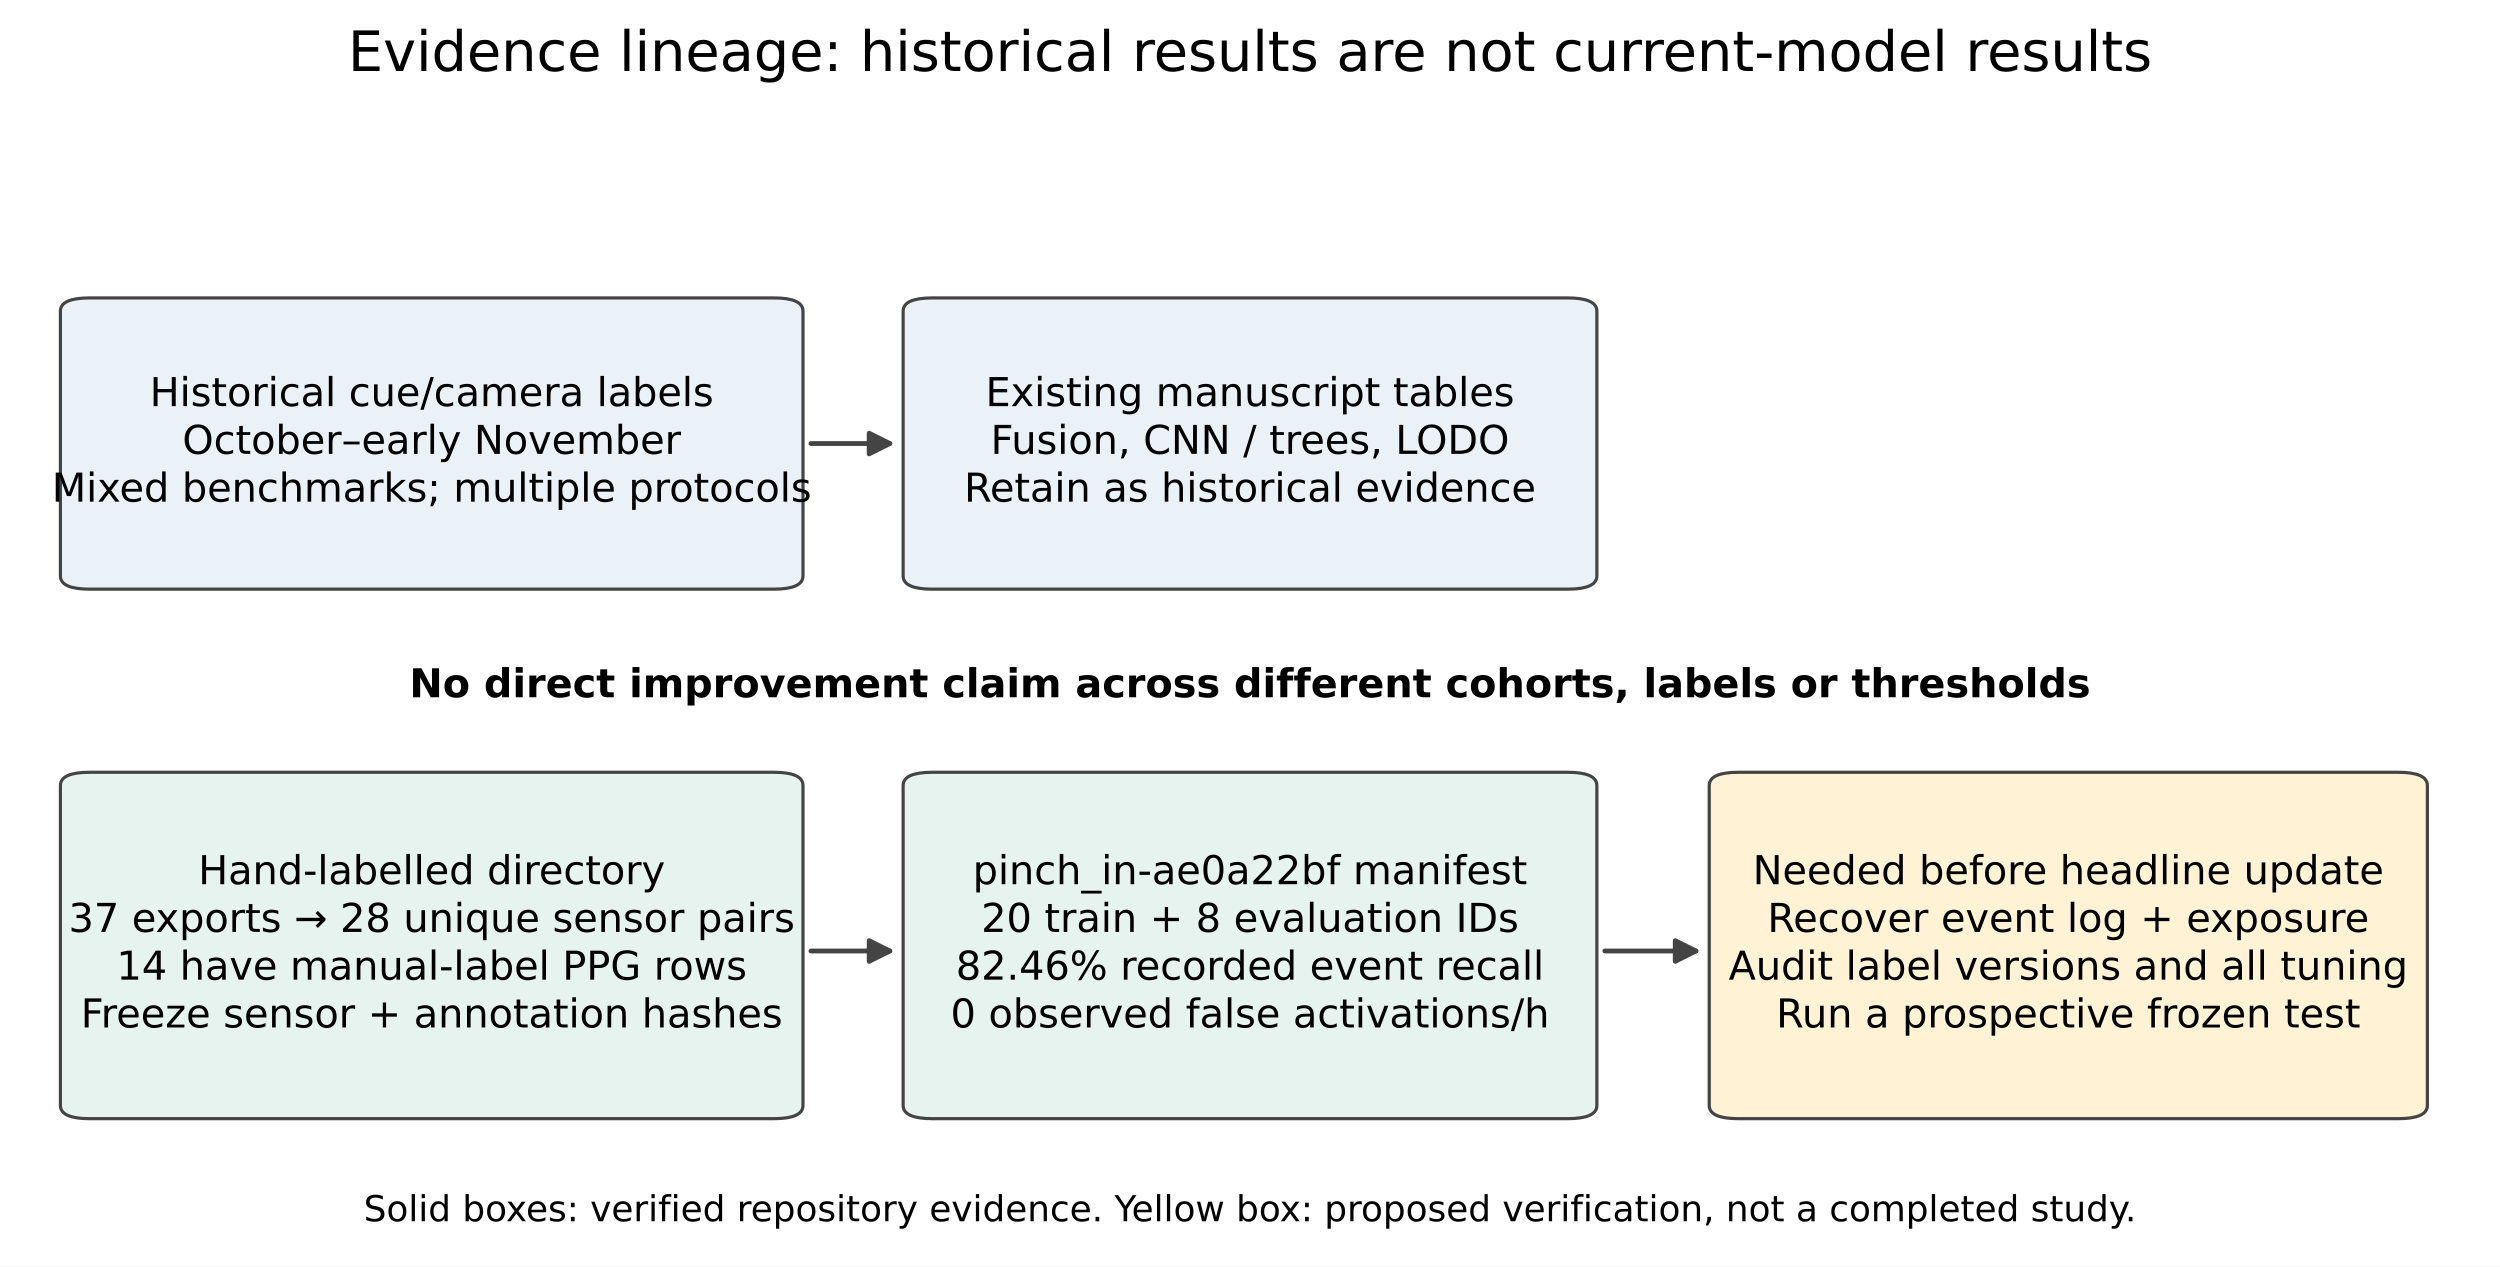
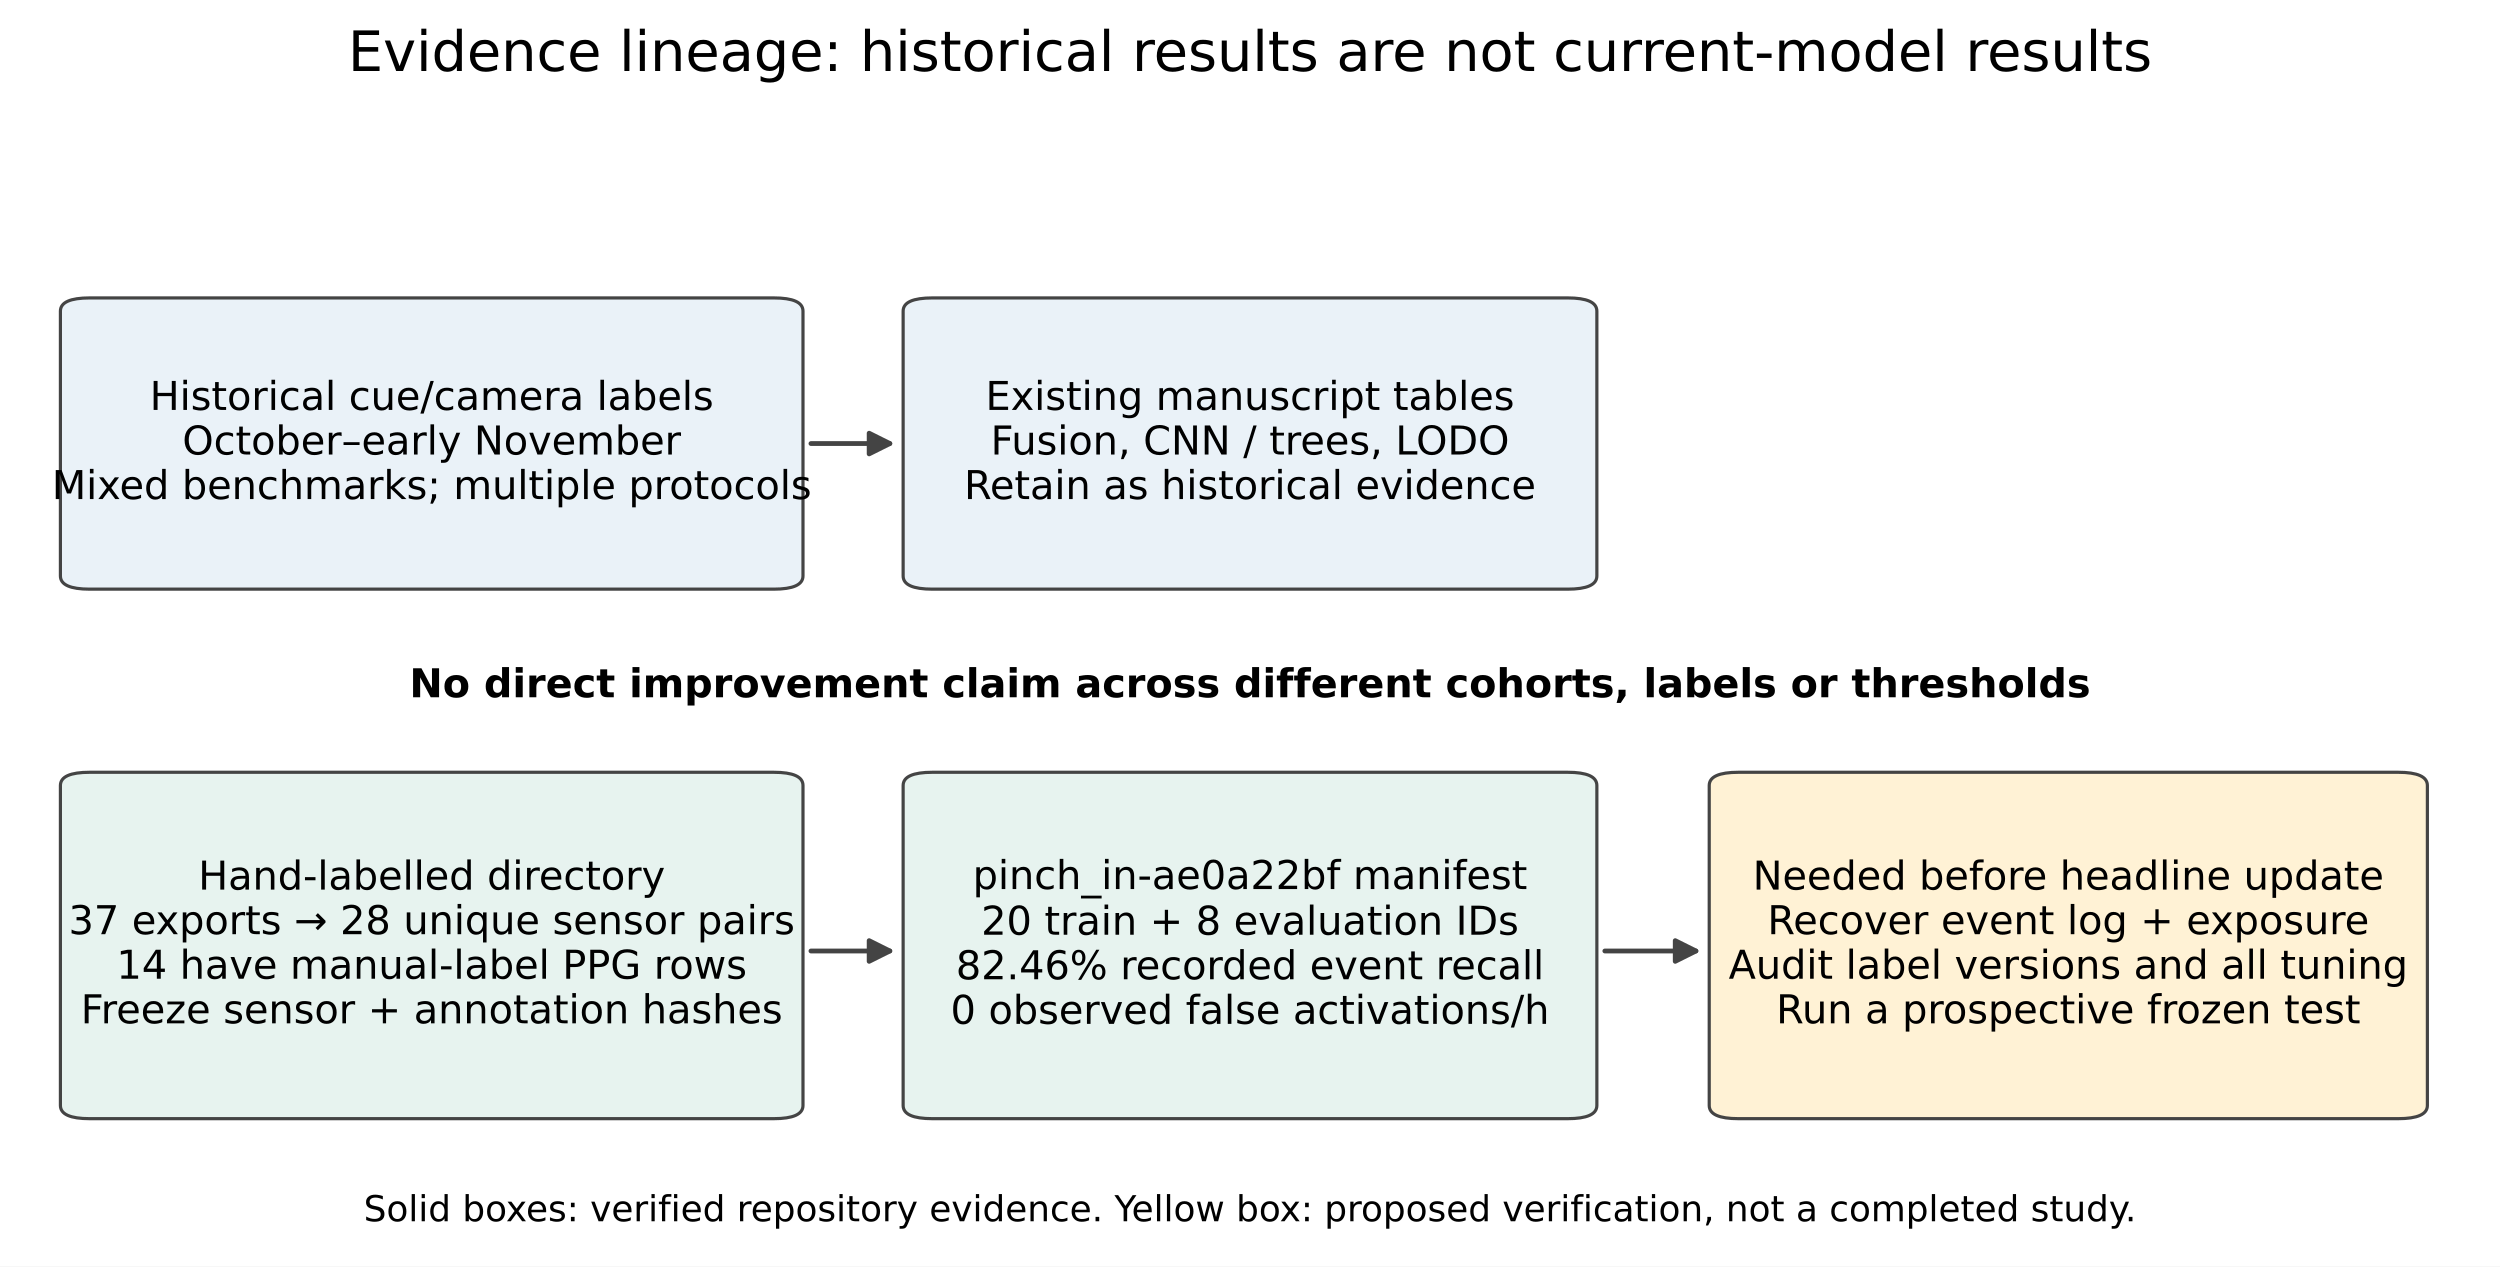
<svg xmlns="http://www.w3.org/2000/svg" width="628.2pt" height="318.238pt" viewBox="0 0 628.2 318.238" version="1.1">
  <defs>
    <style type="text/css">*{stroke-linejoin: round; stroke-linecap: butt}</style>
  </defs>
  <g id="figure_1">
    <g id="patch_1">
      <path d="M 0 318.238 L 628.2 318.238 L 628.2 0 L 0 0 z " style="fill: #ffffff" />
    </g>
    <g id="axes_1">
      <g id="patch_2">
        <path d="M 22.545 148.044 L 194.409 148.044 Q 201.775 148.044 201.775 144.718 L 201.775 78.19 Q 201.775 74.863 194.409 74.863 L 22.545 74.863 Q 15.179 74.863 15.179 78.19 L 15.179 144.718 Q 15.179 148.044 22.545 148.044 z " clip-path="url(#p4f568918e0)" style="fill: #eaf2f8; stroke: #444444; stroke-width: 0.8; stroke-linejoin: miter" />
      </g>
      <g id="patch_3">
        <path d="M 234.306 148.044 L 393.894 148.044 Q 401.26 148.044 401.26 144.718 L 401.26 78.19 Q 401.26 74.863 393.894 74.863 L 234.306 74.863 Q 226.94 74.863 226.94 78.19 L 226.94 144.718 Q 226.94 148.044 234.306 148.044 z " clip-path="url(#p4f568918e0)" style="fill: #eaf2f8; stroke: #444444; stroke-width: 0.8; stroke-linejoin: miter" />
      </g>
      <g id="patch_4">
        <path d="M 203.774 111.454 Q 214.358 111.454 223.599 111.454 " clip-path="url(#p4f568918e0)" style="fill: none; stroke: #444444; stroke-width: 1.2; stroke-linecap: round" />
        <path d="M 218.399 108.854 L 223.599 111.454 L 218.399 114.054 z " clip-path="url(#p4f568918e0)" style="fill: #444444; stroke: #444444; stroke-width: 1.2; stroke-linecap: round" />
      </g>
      <g id="patch_5">
        <path d="M 22.545 281.1 L 194.409 281.1 Q 201.775 281.1 201.775 277.774 L 201.775 197.386 Q 201.775 194.059 194.409 194.059 L 22.545 194.059 Q 15.179 194.059 15.179 197.386 L 15.179 277.774 Q 15.179 281.1 22.545 281.1 z " clip-path="url(#p4f568918e0)" style="fill: #e7f3ef; stroke: #444444; stroke-width: 0.8; stroke-linejoin: miter" />
      </g>
      <g id="patch_6">
        <path d="M 234.306 281.1 L 393.894 281.1 Q 401.26 281.1 401.26 277.774 L 401.26 197.386 Q 401.26 194.059 393.894 194.059 L 234.306 194.059 Q 226.94 194.059 226.94 197.386 L 226.94 277.774 Q 226.94 281.1 234.306 281.1 z " clip-path="url(#p4f568918e0)" style="fill: #e7f3ef; stroke: #444444; stroke-width: 0.8; stroke-linejoin: miter" />
      </g>
      <g id="patch_7">
        <path d="M 203.774 238.966 Q 214.358 238.966 223.599 238.966 " clip-path="url(#p4f568918e0)" style="fill: none; stroke: #444444; stroke-width: 1.2; stroke-linecap: round" />
        <path d="M 218.399 236.366 L 223.599 238.966 L 218.399 241.566 z " clip-path="url(#p4f568918e0)" style="fill: #444444; stroke: #444444; stroke-width: 1.2; stroke-linecap: round" />
      </g>
      <g id="patch_8">
        <path d="M 436.86 281.1 L 602.586 281.1 Q 609.952 281.1 609.952 277.774 L 609.952 197.386 Q 609.952 194.059 602.586 194.059 L 436.86 194.059 Q 429.494 194.059 429.494 197.386 L 429.494 277.774 Q 429.494 281.1 436.86 281.1 z " clip-path="url(#p4f568918e0)" style="fill: #fff2d5; stroke: #444444; stroke-width: 0.8; stroke-linejoin: miter" />
      </g>
      <g id="patch_9">
        <path d="M 403.262 238.966 Q 415.378 238.966 426.151 238.966 " clip-path="url(#p4f568918e0)" style="fill: none; stroke: #444444; stroke-width: 1.2; stroke-linecap: round" />
        <path d="M 420.951 236.366 L 426.151 238.966 L 420.951 241.566 z " clip-path="url(#p4f568918e0)" style="fill: #444444; stroke: #444444; stroke-width: 1.2; stroke-linecap: round" />
      </g>
      <g id="text_1">
-         <text style="font-size: 10px; font-family: 'DejaVu Sans'" transform="translate(37.62231 102.0491)">Historical cue/camera labels</text>
-         <text style="font-size: 10px; font-family: 'DejaVu Sans'" transform="translate(45.81997 114.0519)">October–early November</text>
-         <text style="font-size: 10px; font-family: 'DejaVu Sans'" transform="translate(13.02075 126.0546)">Mixed benchmarks; multiple protocols</text>
+         <text style="font-size: 10px; font-family: 'DejaVu Sans'" transform="translate(37.62231 103.0154)">Historical cue/camera labels</text>
+         <text style="font-size: 10px; font-family: 'DejaVu Sans'" transform="translate(45.81997 114.2132)">October–early November</text>
+         <text style="font-size: 10px; font-family: 'DejaVu Sans'" transform="translate(13.02544 125.411)">Mixed benchmarks; multiple protocols</text>
      </g>
      <g id="text_2">
-         <text style="font-size: 10px; font-family: 'DejaVu Sans'" transform="translate(247.6438 102.0491)">Existing manuscript tables</text>
-         <text style="font-size: 10px; font-family: 'DejaVu Sans'" transform="translate(248.9227 114.0519)">Fusion, CNN / trees, LODO</text>
-         <text style="font-size: 10px; font-family: 'DejaVu Sans'" transform="translate(242.2562 126.0546)">Retain as historical evidence</text>
+         <text style="font-size: 10px; font-family: 'DejaVu Sans'" transform="translate(247.6438 103.0154)">Existing manuscript tables</text>
+         <text style="font-size: 10px; font-family: 'DejaVu Sans'" transform="translate(248.9297 114.2132)">Fusion, CNN / trees, LODO</text>
+         <text style="font-size: 10px; font-family: 'DejaVu Sans'" transform="translate(242.257 125.411)">Retain as historical evidence</text>
      </g>
      <g id="text_3">
-         <text style="font-size: 10px; font-family: 'DejaVu Sans'" transform="translate(49.81528 222.1738)">Hand-labelled directory</text>
-         <text style="font-size: 10px; font-family: 'DejaVu Sans'" transform="translate(17.22231 234.1765)">37 exports → 28 unique sensor pairs</text>
-         <text style="font-size: 10px; font-family: 'DejaVu Sans'" transform="translate(29.26528 246.1792)">14 have manual-label PPG rows</text>
-         <text style="font-size: 10px; font-family: 'DejaVu Sans'" transform="translate(20.30044 258.182)">Freeze sensor + annotation hashes</text>
+         <text style="font-size: 10px; font-family: 'DejaVu Sans'" transform="translate(49.81762 223.5425)">Hand-labelled directory</text>
+         <text style="font-size: 10px; font-family: 'DejaVu Sans'" transform="translate(17.22231 234.7403)">37 exports → 28 unique sensor pairs</text>
+         <text style="font-size: 10px; font-family: 'DejaVu Sans'" transform="translate(29.26762 245.9381)">14 have manual-label PPG rows</text>
+         <text style="font-size: 10px; font-family: 'DejaVu Sans'" transform="translate(20.30122 257.1359)">Freeze sensor + annotation hashes</text>
      </g>
      <g id="text_4">
-         <text style="font-size: 10px; font-family: 'DejaVu Sans'" transform="translate(244.4227 222.1738)">pinch_in-ae0a22bf manifest</text>
-         <text style="font-size: 10px; font-family: 'DejaVu Sans'" transform="translate(246.5547 234.1765)">20 train + 8 evaluation IDs</text>
-         <text style="font-size: 10px; font-family: 'DejaVu Sans'" transform="translate(240.1898 246.1792)">82.46% recorded event recall</text>
-         <text style="font-size: 10px; font-family: 'DejaVu Sans'" transform="translate(238.8555 258.182)">0 observed false activations/h</text>
+         <text style="font-size: 10px; font-family: 'DejaVu Sans'" transform="translate(244.4227 223.4034)">pinch_in-ae0a22bf manifest</text>
+         <text style="font-size: 10px; font-family: 'DejaVu Sans'" transform="translate(246.5547 234.8793)">20 train + 8 evaluation IDs</text>
+         <text style="font-size: 10px; font-family: 'DejaVu Sans'" transform="translate(240.1945 246.0772)">82.46% recorded event recall</text>
+         <text style="font-size: 10px; font-family: 'DejaVu Sans'" transform="translate(238.8555 257.275)">0 observed false activations/h</text>
      </g>
      <g id="text_5">
-         <text style="font-size: 10px; font-family: 'DejaVu Sans'" transform="translate(440.4199 222.1738)">Needed before headline update</text>
-         <text style="font-size: 10px; font-family: 'DejaVu Sans'" transform="translate(444.1089 234.1765)">Recover event log + exposure</text>
-         <text style="font-size: 10px; font-family: 'DejaVu Sans'" transform="translate(434.3753 246.1792)">Audit label versions and all tuning</text>
-         <text style="font-size: 10px; font-family: 'DejaVu Sans'" transform="translate(446.3105 258.182)">Run a prospective frozen test</text>
+         <text style="font-size: 10px; font-family: 'DejaVu Sans'" transform="translate(440.4222 223.5425)">Needed before headline update</text>
+         <text style="font-size: 10px; font-family: 'DejaVu Sans'" transform="translate(444.1121 234.7403)">Recover event log + exposure</text>
+         <text style="font-size: 10px; font-family: 'DejaVu Sans'" transform="translate(434.3753 245.9381)">Audit label versions and all tuning</text>
+         <text style="font-size: 10px; font-family: 'DejaVu Sans'" transform="translate(446.316 257.1359)">Run a prospective frozen test</text>
      </g>
      <g id="text_6">
        <text style="font-weight: 700; font-size: 10px; font-family: 'DejaVu Sans'; text-anchor: middle" x="314.1" y="175.21" transform="rotate(-0 314.1 175.2098)">No direct improvement claim across different cohorts, labels or thresholds</text>
      </g>
      <g id="text_7">
        <text style="font-size: 9px; font-family: 'DejaVu Sans'; text-anchor: middle" x="314.1" y="306.88" transform="rotate(-0 314.1 306.8798)">Solid boxes: verified repository evidence. Yellow box: proposed verification, not a completed study.</text>
      </g>
      <g id="text_8">
        <text style="font-size: 14px; font-family: 'DejaVu Sans'; text-anchor: middle" x="314.1" y="17.838" transform="rotate(-0 314.1 17.83781)">Evidence lineage: historical results are not current-model results</text>
      </g>
    </g>
  </g>
  <defs>
    <clipPath id="p4f568918e0">
      <rect x="7.2" y="33.838" width="613.8" height="277.2" />
    </clipPath>
  </defs>
</svg>
